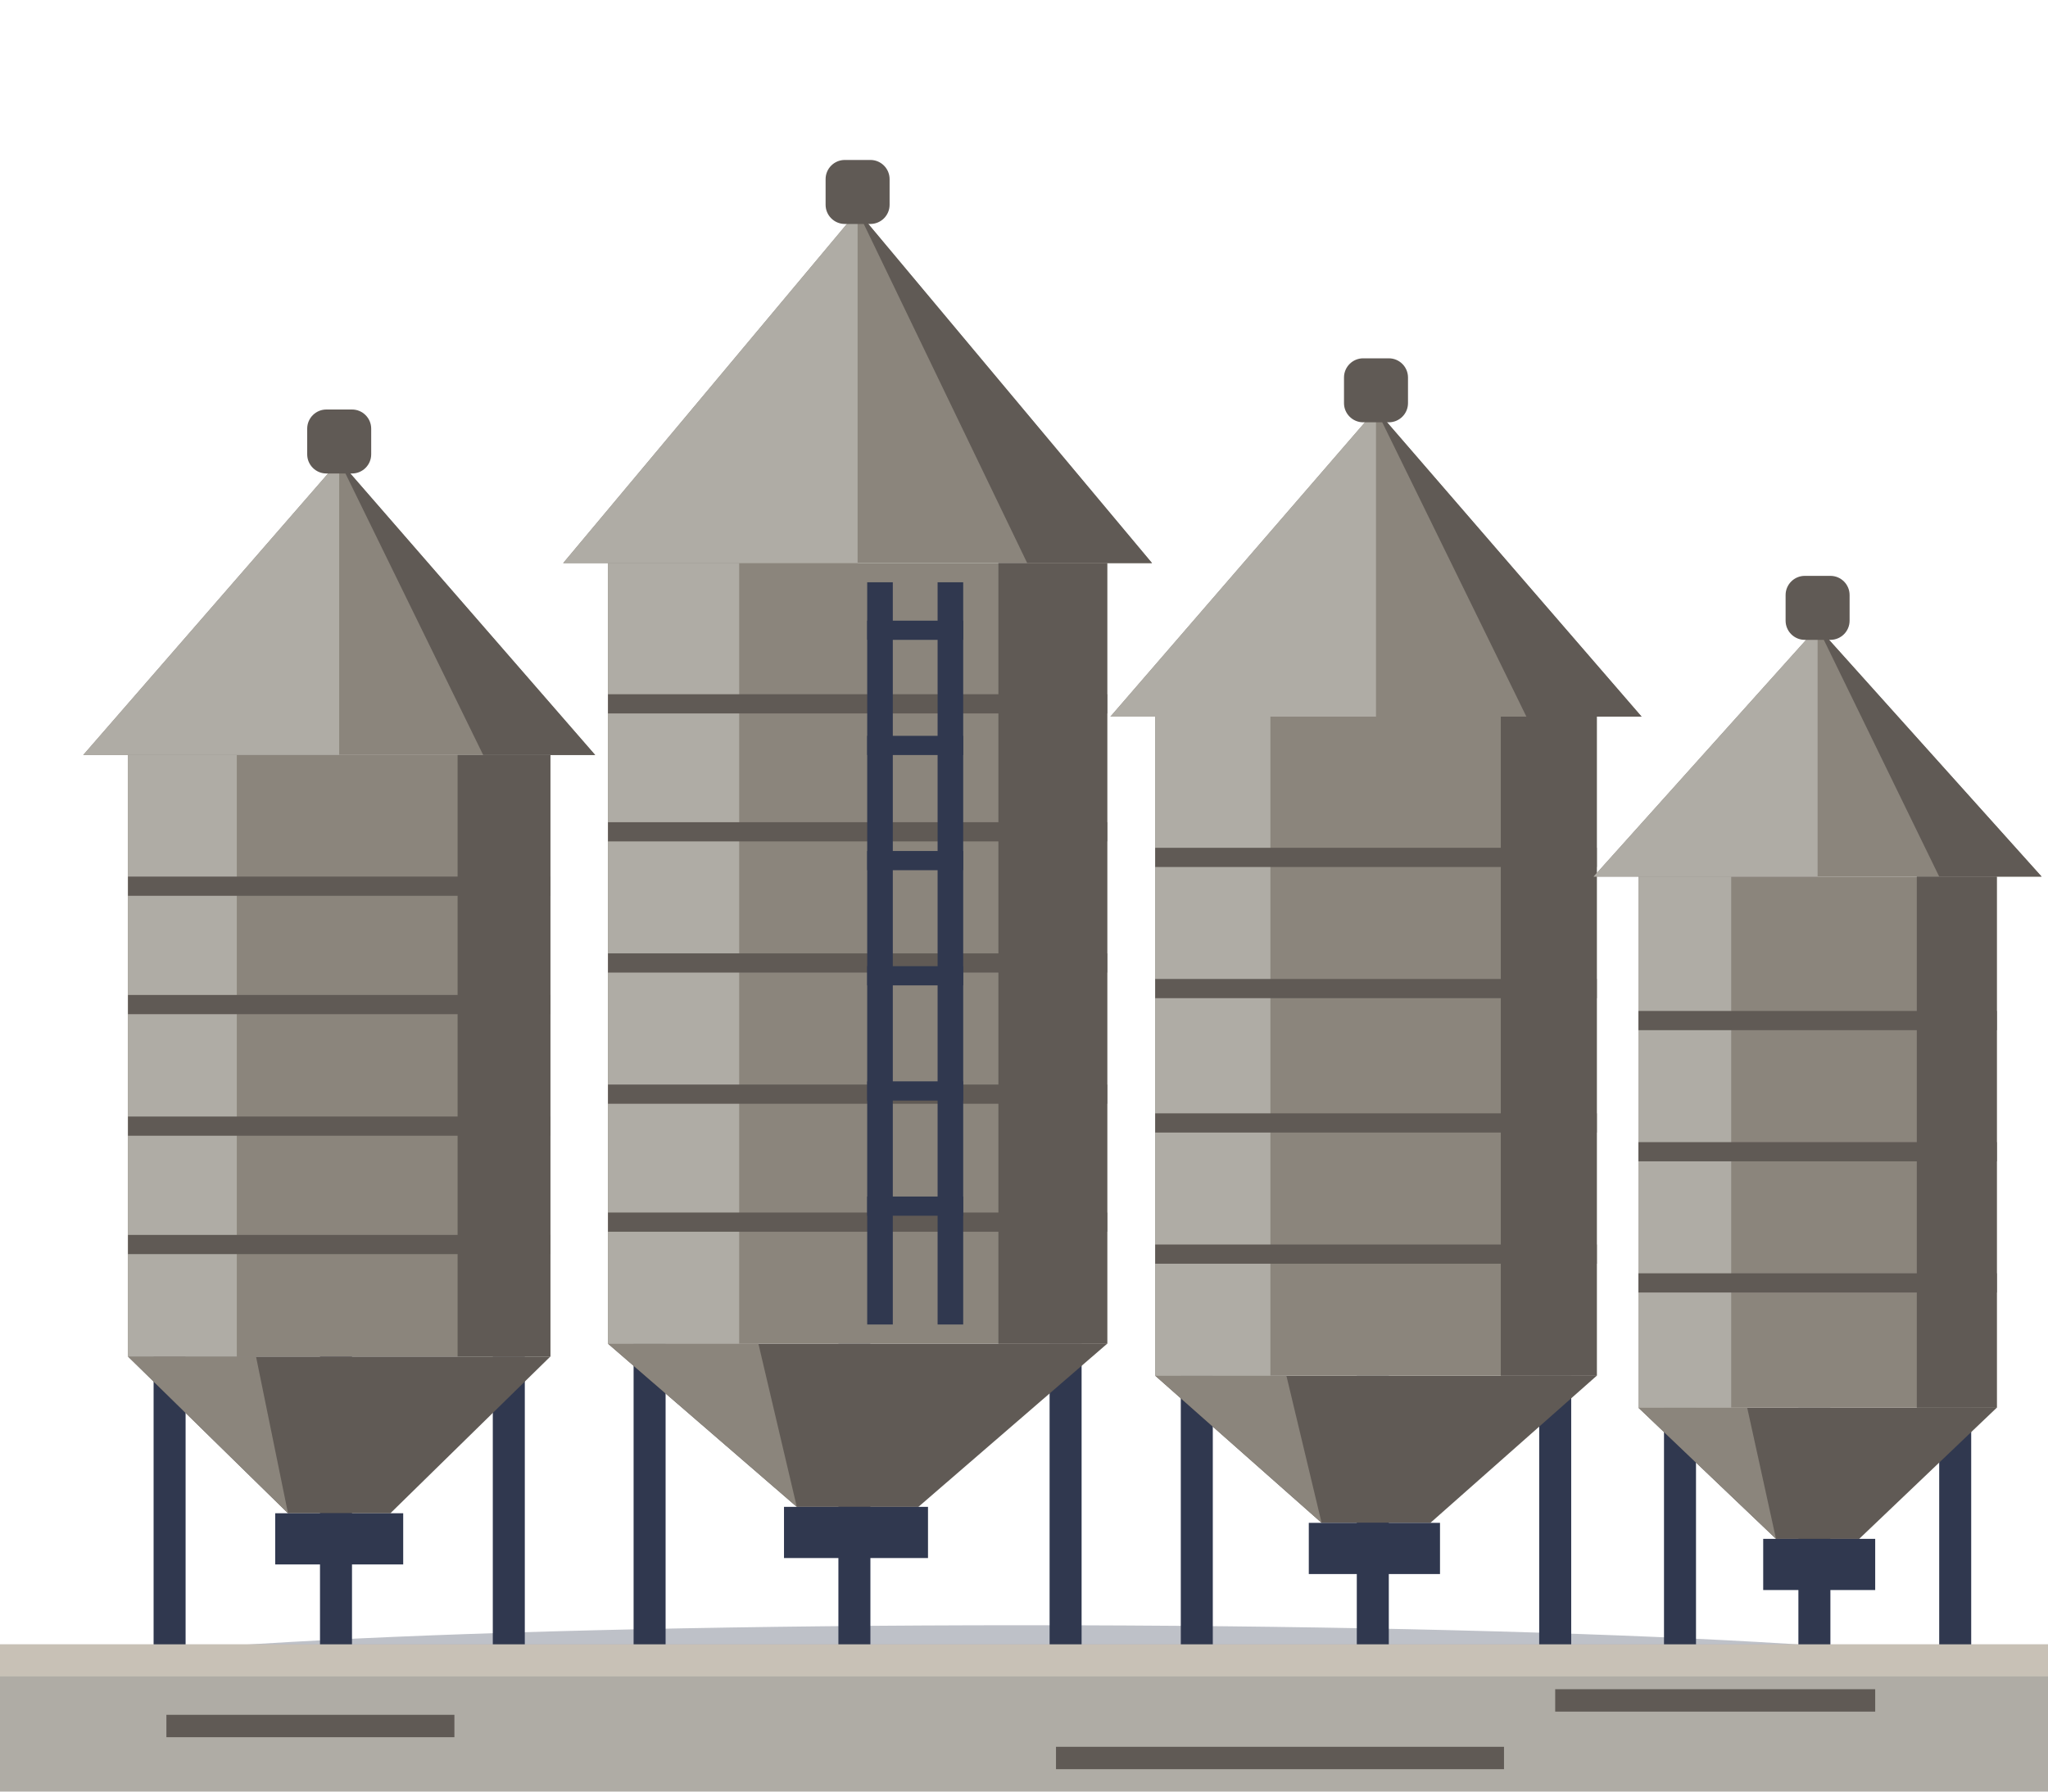
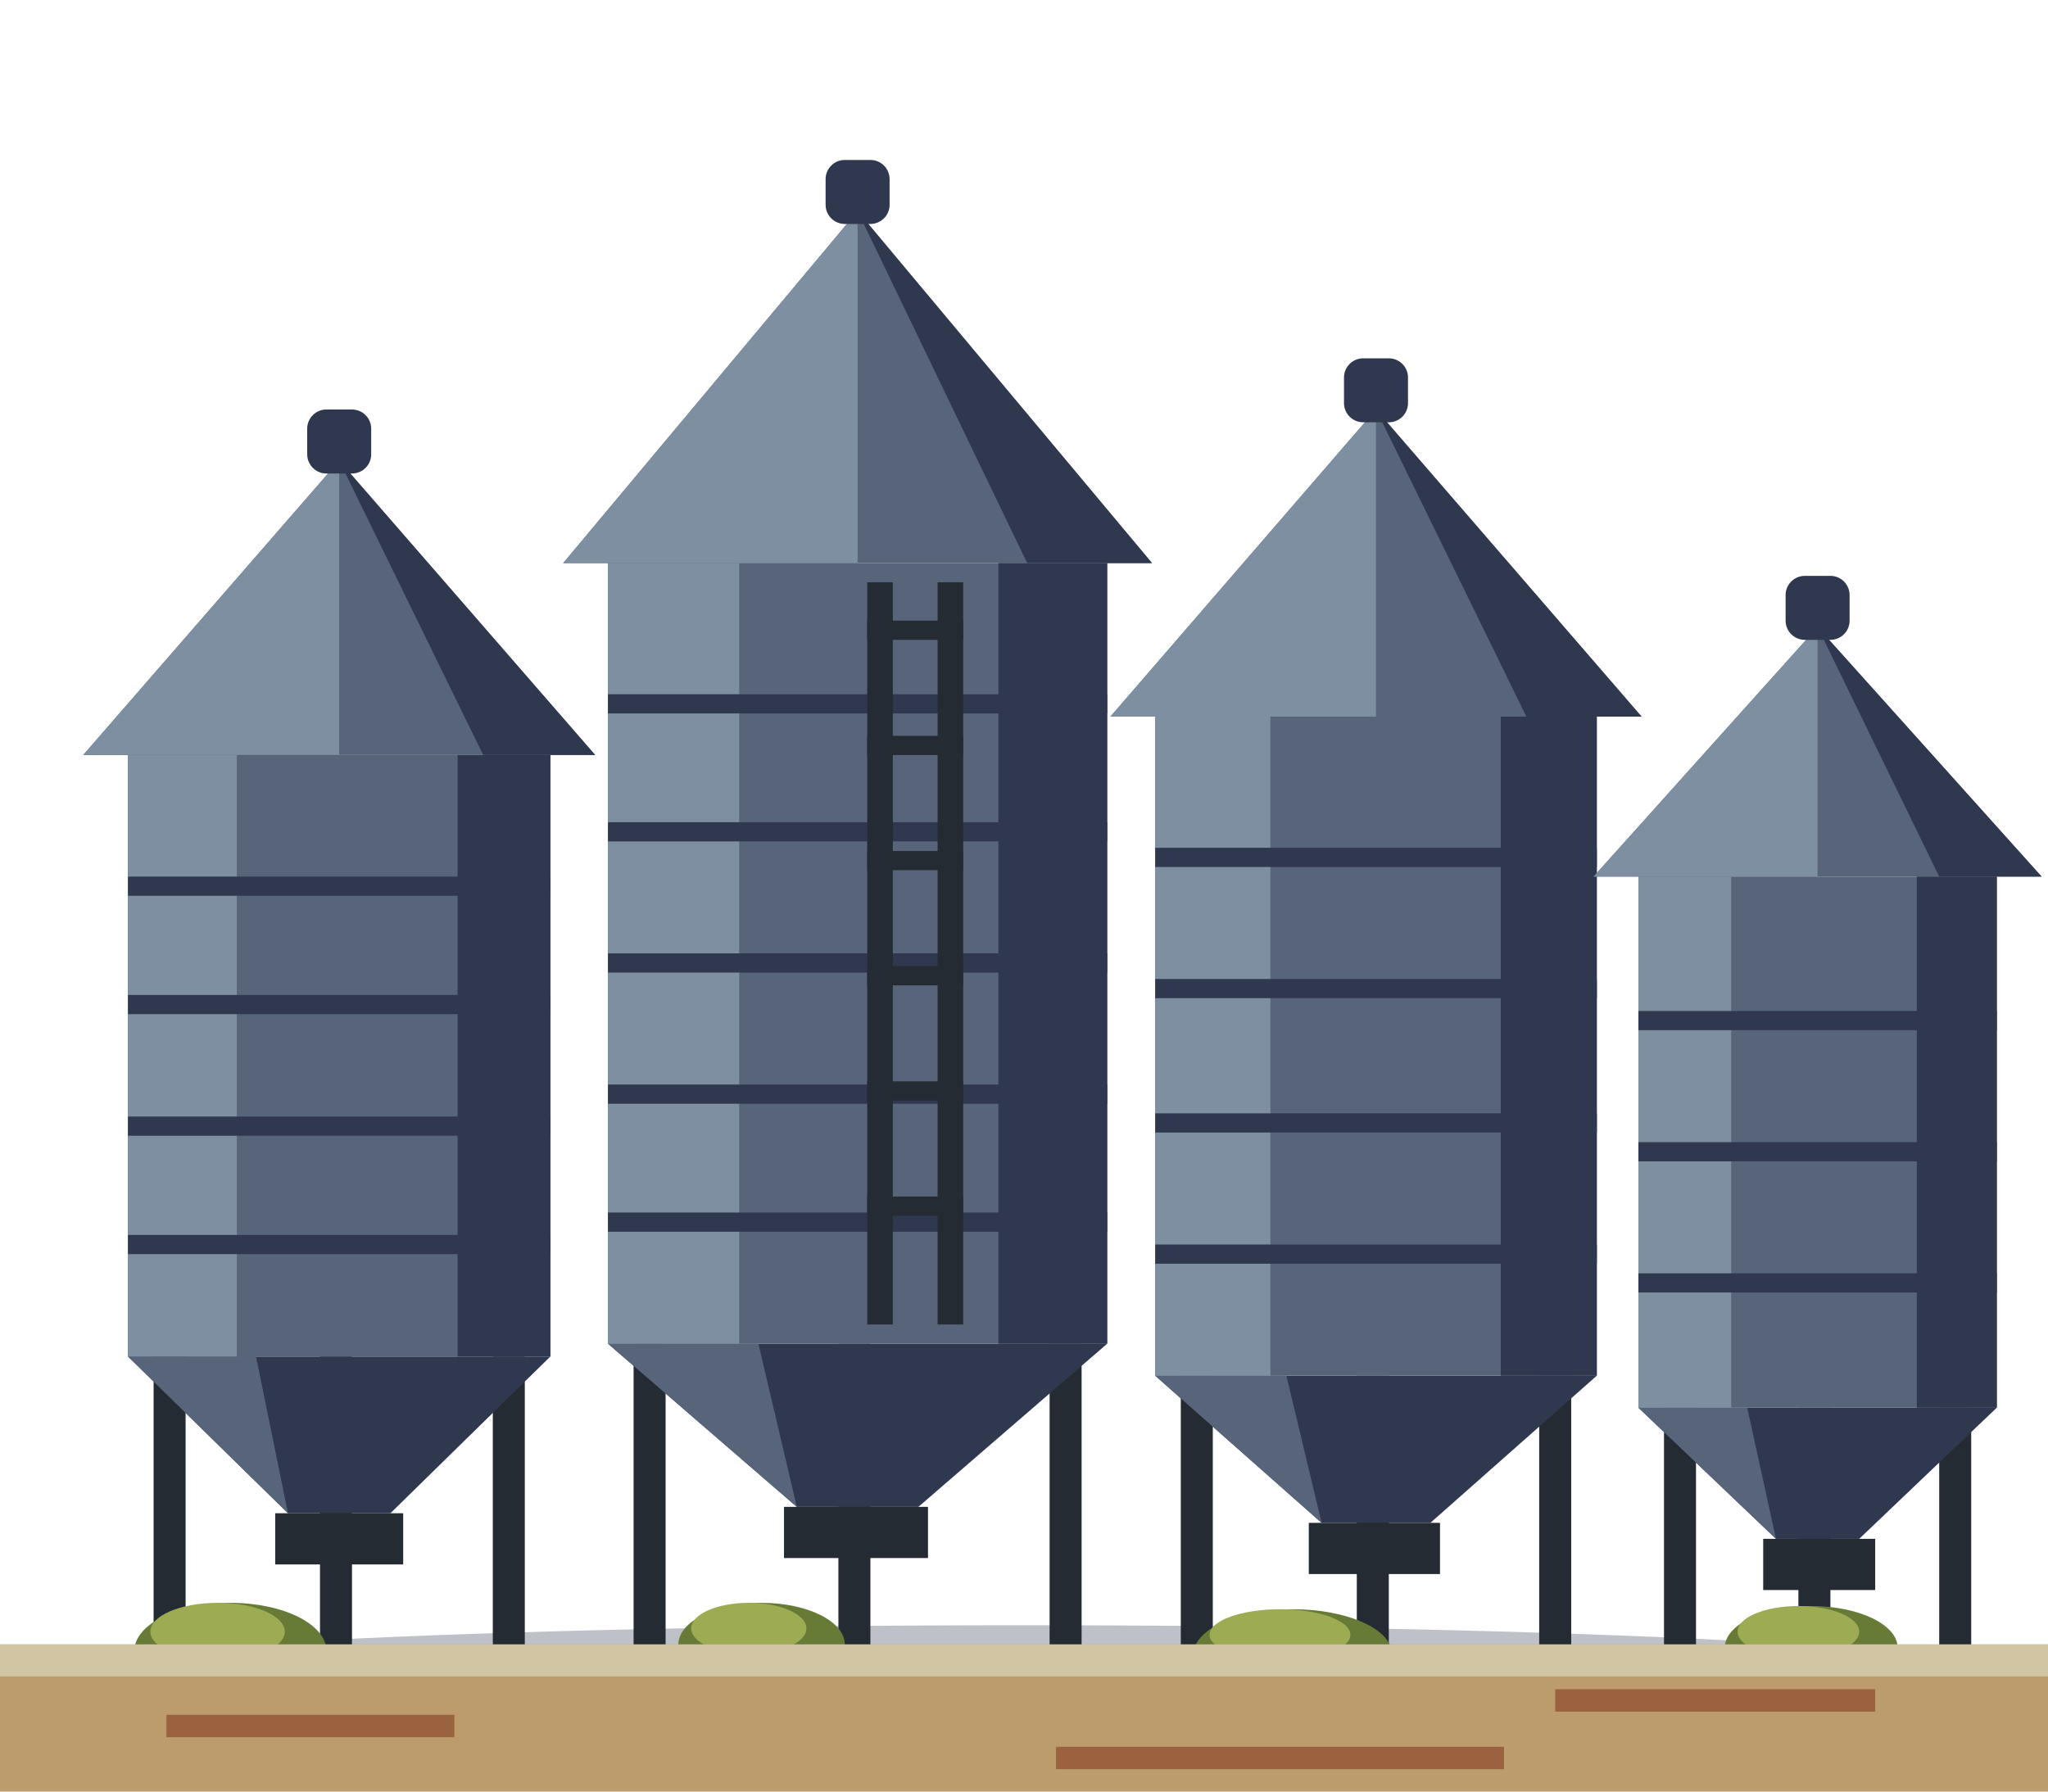
<svg xmlns="http://www.w3.org/2000/svg" width="640" height="560" viewBox="0 0 640 560" shape-rendering="geometricPrecision">
  <ellipse cx="320" cy="524" rx="310" ry="16" fill="#16203a" opacity="0.28" />
-   <rect x="48" y="424" width="10" height="94" fill="#30384f" />
-   <rect x="100" y="424" width="10" height="94" fill="#30384f" />
-   <rect x="154" y="424" width="10" height="94" fill="#30384f" />
-   <polygon points="40.0,424 172.0,424 122,473 90,473" fill="#605a55" />
-   <polygon points="40.0,424 80,424 90,473" fill="#8b857c" />
-   <rect x="86" y="473" width="40" height="16" fill="#30384f" />
-   <polygon points="106,144 186.0,236 26.0,236" fill="#8b857c" />
-   <polygon points="106,144 106,236 26.0,236" fill="#afaca5" />
-   <polygon points="106,144 186.0,236 151,236" fill="#605a55" />
-   <rect x="96" y="128" width="20" height="20" rx="6" fill="#605a55" />
-   <rect x="40.0" y="236" width="132" height="188" fill="#8b857c" />
-   <rect x="40.0" y="236" width="34" height="188" fill="#afaca5" />
-   <rect x="143" y="236" width="29" height="188" fill="#605a55" />
-   <rect x="40.0" y="274" width="132" height="6" fill="#605a55" />
-   <rect x="40.0" y="311" width="132" height="6" fill="#605a55" />
-   <rect x="40.0" y="349" width="132" height="6" fill="#605a55" />
-   <rect x="40.0" y="386" width="132" height="6" fill="#605a55" />
-   <rect x="369" y="430" width="10" height="88" fill="#30384f" />
-   <rect x="424" y="430" width="10" height="88" fill="#30384f" />
-   <rect x="481" y="430" width="10" height="88" fill="#30384f" />
-   <polygon points="361.0,430 499.0,430 447,476 413,476" fill="#605a55" />
-   <polygon points="361.0,430 402,430 413,476" fill="#8b857c" />
-   <rect x="409" y="476" width="41" height="16" fill="#30384f" />
-   <polygon points="430,128 513.0,224 347.0,224" fill="#8b857c" />
-   <polygon points="430,128 430,224 347.0,224" fill="#afaca5" />
-   <polygon points="430,128 513.0,224 477,224" fill="#605a55" />
-   <rect x="420" y="112" width="20" height="20" rx="6" fill="#605a55" />
-   <rect x="361.0" y="224" width="138" height="206" fill="#8b857c" />
-   <rect x="361.0" y="224" width="36" height="206" fill="#afaca5" />
-   <rect x="469" y="224" width="30" height="206" fill="#605a55" />
-   <rect x="361.0" y="265" width="138" height="6" fill="#605a55" />
-   <rect x="361.0" y="306" width="138" height="6" fill="#605a55" />
-   <rect x="361.0" y="348" width="138" height="6" fill="#605a55" />
-   <rect x="361.0" y="389" width="138" height="6" fill="#605a55" />
-   <rect x="520" y="440" width="10" height="78" fill="#30384f" />
-   <rect x="562" y="440" width="10" height="78" fill="#30384f" />
-   <rect x="606" y="440" width="10" height="78" fill="#30384f" />
-   <polygon points="512.0,440 624.0,440 581,481 555,481" fill="#605a55" />
-   <polygon points="512.0,440 546,440 555,481" fill="#8b857c" />
-   <rect x="551" y="481" width="35" height="16" fill="#30384f" />
-   <polygon points="568,196 638.0,274 498.0,274" fill="#8b857c" />
-   <polygon points="568,196 568,274 498.0,274" fill="#afaca5" />
-   <polygon points="568,196 638.0,274 606,274" fill="#605a55" />
-   <rect x="558" y="180" width="20" height="20" rx="6" fill="#605a55" />
-   <rect x="512.0" y="274" width="112" height="166" fill="#8b857c" />
-   <rect x="512.0" y="274" width="29" height="166" fill="#afaca5" />
-   <rect x="599" y="274" width="25" height="166" fill="#605a55" />
-   <rect x="512.0" y="316" width="112" height="6" fill="#605a55" />
-   <rect x="512.0" y="357" width="112" height="6" fill="#605a55" />
-   <rect x="512.0" y="398" width="112" height="6" fill="#605a55" />
-   <rect x="198" y="420" width="10" height="98" fill="#30384f" />
-   <rect x="262" y="420" width="10" height="98" fill="#30384f" />
-   <rect x="328" y="420" width="10" height="98" fill="#30384f" />
-   <polygon points="190.0,420 346.0,420 287,471 249,471" fill="#605a55" />
-   <polygon points="190.0,420 237,420 249,471" fill="#8b857c" />
-   <rect x="245" y="471" width="45" height="16" fill="#30384f" />
-   <polygon points="268,66 360.0,176 176.0,176" fill="#8b857c" />
-   <polygon points="268,66 268,176 176.0,176" fill="#afaca5" />
-   <polygon points="268,66 360.0,176 321,176" fill="#605a55" />
-   <rect x="258" y="50" width="20" height="20" rx="6" fill="#605a55" />
-   <rect x="190.0" y="176" width="156" height="244" fill="#8b857c" />
-   <rect x="190.0" y="176" width="41" height="244" fill="#afaca5" />
-   <rect x="312" y="176" width="34" height="244" fill="#605a55" />
-   <rect x="190.0" y="217" width="156" height="6" fill="#605a55" />
-   <rect x="190.0" y="257" width="156" height="6" fill="#605a55" />
-   <rect x="190.0" y="298" width="156" height="6" fill="#605a55" />
-   <rect x="190.0" y="339" width="156" height="6" fill="#605a55" />
-   <rect x="190.0" y="379" width="156" height="6" fill="#605a55" />
-   <rect x="271" y="182" width="8" height="232" fill="#30384f" />
-   <rect x="293" y="182" width="8" height="232" fill="#30384f" />
-   <rect x="271" y="194" width="30" height="6" fill="#30384f" />
-   <rect x="271" y="230" width="30" height="6" fill="#30384f" />
-   <rect x="271" y="266" width="30" height="6" fill="#30384f" />
-   <rect x="271" y="302" width="30" height="6" fill="#30384f" />
-   <rect x="271" y="338" width="30" height="6" fill="#30384f" />
-   <rect x="271" y="374" width="30" height="6" fill="#30384f" />
-   <rect x="0" y="514" width="640" height="46" fill="#afaca5" />
-   <rect x="0" y="514" width="640" height="10" fill="#c8c1b6" />
-   <rect x="52" y="536" width="90" height="7" fill="#605a55" />
-   <rect x="330" y="546" width="140" height="7" fill="#605a55" />
-   <rect x="486" y="528" width="100" height="7" fill="#605a55" />
+   <rect x="48" y="424" width="10" height="94" fill="#242b33" />
+   <rect x="100" y="424" width="10" height="94" fill="#242b33" />
+   <rect x="154" y="424" width="10" height="94" fill="#242b33" />
+   <polygon points="40.0,424 172.0,424 122,473 90,473" fill="#30384f" />
+   <polygon points="40.0,424 80,424 90,473" fill="#57647a" />
+   <rect x="86" y="473" width="40" height="16" fill="#242b33" />
+   <polygon points="106,144 186.0,236 26.0,236" fill="#57647a" />
+   <polygon points="106,144 106,236 26.0,236" fill="#7d8fa0" />
+   <polygon points="106,144 186.0,236 151,236" fill="#30384f" />
+   <rect x="96" y="128" width="20" height="20" rx="6" fill="#30384f" />
+   <rect x="40.0" y="236" width="132" height="188" fill="#57647a" />
+   <rect x="40.0" y="236" width="34" height="188" fill="#7d8fa0" />
+   <rect x="143" y="236" width="29" height="188" fill="#30384f" />
+   <rect x="40.0" y="274" width="132" height="6" fill="#30384f" />
+   <rect x="40.0" y="311" width="132" height="6" fill="#30384f" />
+   <rect x="40.0" y="349" width="132" height="6" fill="#30384f" />
+   <rect x="40.0" y="386" width="132" height="6" fill="#30384f" />
+   <rect x="369" y="430" width="10" height="88" fill="#242b33" />
+   <rect x="424" y="430" width="10" height="88" fill="#242b33" />
+   <rect x="481" y="430" width="10" height="88" fill="#242b33" />
+   <polygon points="361.0,430 499.0,430 447,476 413,476" fill="#30384f" />
+   <polygon points="361.0,430 402,430 413,476" fill="#57647a" />
+   <rect x="409" y="476" width="41" height="16" fill="#242b33" />
+   <polygon points="430,128 513.0,224 347.0,224" fill="#57647a" />
+   <polygon points="430,128 430,224 347.0,224" fill="#7d8fa0" />
+   <polygon points="430,128 513.0,224 477,224" fill="#30384f" />
+   <rect x="420" y="112" width="20" height="20" rx="6" fill="#30384f" />
+   <rect x="361.0" y="224" width="138" height="206" fill="#57647a" />
+   <rect x="361.0" y="224" width="36" height="206" fill="#7d8fa0" />
+   <rect x="469" y="224" width="30" height="206" fill="#30384f" />
+   <rect x="361.0" y="265" width="138" height="6" fill="#30384f" />
+   <rect x="361.0" y="306" width="138" height="6" fill="#30384f" />
+   <rect x="361.0" y="348" width="138" height="6" fill="#30384f" />
+   <rect x="361.0" y="389" width="138" height="6" fill="#30384f" />
+   <rect x="520" y="440" width="10" height="78" fill="#242b33" />
+   <rect x="562" y="440" width="10" height="78" fill="#242b33" />
+   <rect x="606" y="440" width="10" height="78" fill="#242b33" />
+   <polygon points="512.0,440 624.0,440 581,481 555,481" fill="#30384f" />
+   <polygon points="512.0,440 546,440 555,481" fill="#57647a" />
+   <rect x="551" y="481" width="35" height="16" fill="#242b33" />
+   <polygon points="568,196 638.0,274 498.0,274" fill="#57647a" />
+   <polygon points="568,196 568,274 498.0,274" fill="#7d8fa0" />
+   <polygon points="568,196 638.0,274 606,274" fill="#30384f" />
+   <rect x="558" y="180" width="20" height="20" rx="6" fill="#30384f" />
+   <rect x="512.0" y="274" width="112" height="166" fill="#57647a" />
+   <rect x="512.0" y="274" width="29" height="166" fill="#7d8fa0" />
+   <rect x="599" y="274" width="25" height="166" fill="#30384f" />
+   <rect x="512.0" y="316" width="112" height="6" fill="#30384f" />
+   <rect x="512.0" y="357" width="112" height="6" fill="#30384f" />
+   <rect x="512.0" y="398" width="112" height="6" fill="#30384f" />
+   <rect x="198" y="420" width="10" height="98" fill="#242b33" />
+   <rect x="262" y="420" width="10" height="98" fill="#242b33" />
+   <rect x="328" y="420" width="10" height="98" fill="#242b33" />
+   <polygon points="190.0,420 346.0,420 287,471 249,471" fill="#30384f" />
+   <polygon points="190.0,420 237,420 249,471" fill="#57647a" />
+   <rect x="245" y="471" width="45" height="16" fill="#242b33" />
+   <polygon points="268,66 360.0,176 176.0,176" fill="#57647a" />
+   <polygon points="268,66 268,176 176.0,176" fill="#7d8fa0" />
+   <polygon points="268,66 360.0,176 321,176" fill="#30384f" />
+   <rect x="258" y="50" width="20" height="20" rx="6" fill="#30384f" />
+   <rect x="190.0" y="176" width="156" height="244" fill="#57647a" />
+   <rect x="190.0" y="176" width="41" height="244" fill="#7d8fa0" />
+   <rect x="312" y="176" width="34" height="244" fill="#30384f" />
+   <rect x="190.0" y="217" width="156" height="6" fill="#30384f" />
+   <rect x="190.0" y="257" width="156" height="6" fill="#30384f" />
+   <rect x="190.0" y="298" width="156" height="6" fill="#30384f" />
+   <rect x="190.0" y="339" width="156" height="6" fill="#30384f" />
+   <rect x="190.0" y="379" width="156" height="6" fill="#30384f" />
+   <rect x="271" y="182" width="8" height="232" fill="#242b33" />
+   <rect x="293" y="182" width="8" height="232" fill="#242b33" />
+   <rect x="271" y="194" width="30" height="6" fill="#242b33" />
+   <rect x="271" y="230" width="30" height="6" fill="#242b33" />
+   <rect x="271" y="266" width="30" height="6" fill="#242b33" />
+   <rect x="271" y="302" width="30" height="6" fill="#242b33" />
+   <rect x="271" y="338" width="30" height="6" fill="#242b33" />
+   <rect x="271" y="374" width="30" height="6" fill="#242b33" />
+   <ellipse cx="72" cy="516" rx="30" ry="15" fill="#677b37" />
+   <ellipse cx="68" cy="510" rx="21" ry="9" fill="#9dac53" />
+   <ellipse cx="238" cy="514" rx="26" ry="13" fill="#677b37" />
+   <ellipse cx="234" cy="509" rx="18" ry="8" fill="#9dac53" />
+   <ellipse cx="404" cy="517" rx="31" ry="14" fill="#677b37" />
+   <ellipse cx="400" cy="511" rx="22" ry="8" fill="#9dac53" />
+   <ellipse cx="566" cy="515" rx="27" ry="13" fill="#677b37" />
+   <ellipse cx="562" cy="510" rx="19" ry="8" fill="#9dac53" />
+   <rect x="0" y="514" width="640" height="46" fill="#bc9c6d" />
+   <rect x="0" y="514" width="640" height="10" fill="#d2c5a3" />
+   <rect x="52" y="536" width="90" height="7" fill="#9a623e" />
+   <rect x="330" y="546" width="140" height="7" fill="#9a623e" />
+   <rect x="486" y="528" width="100" height="7" fill="#9a623e" />
</svg>
